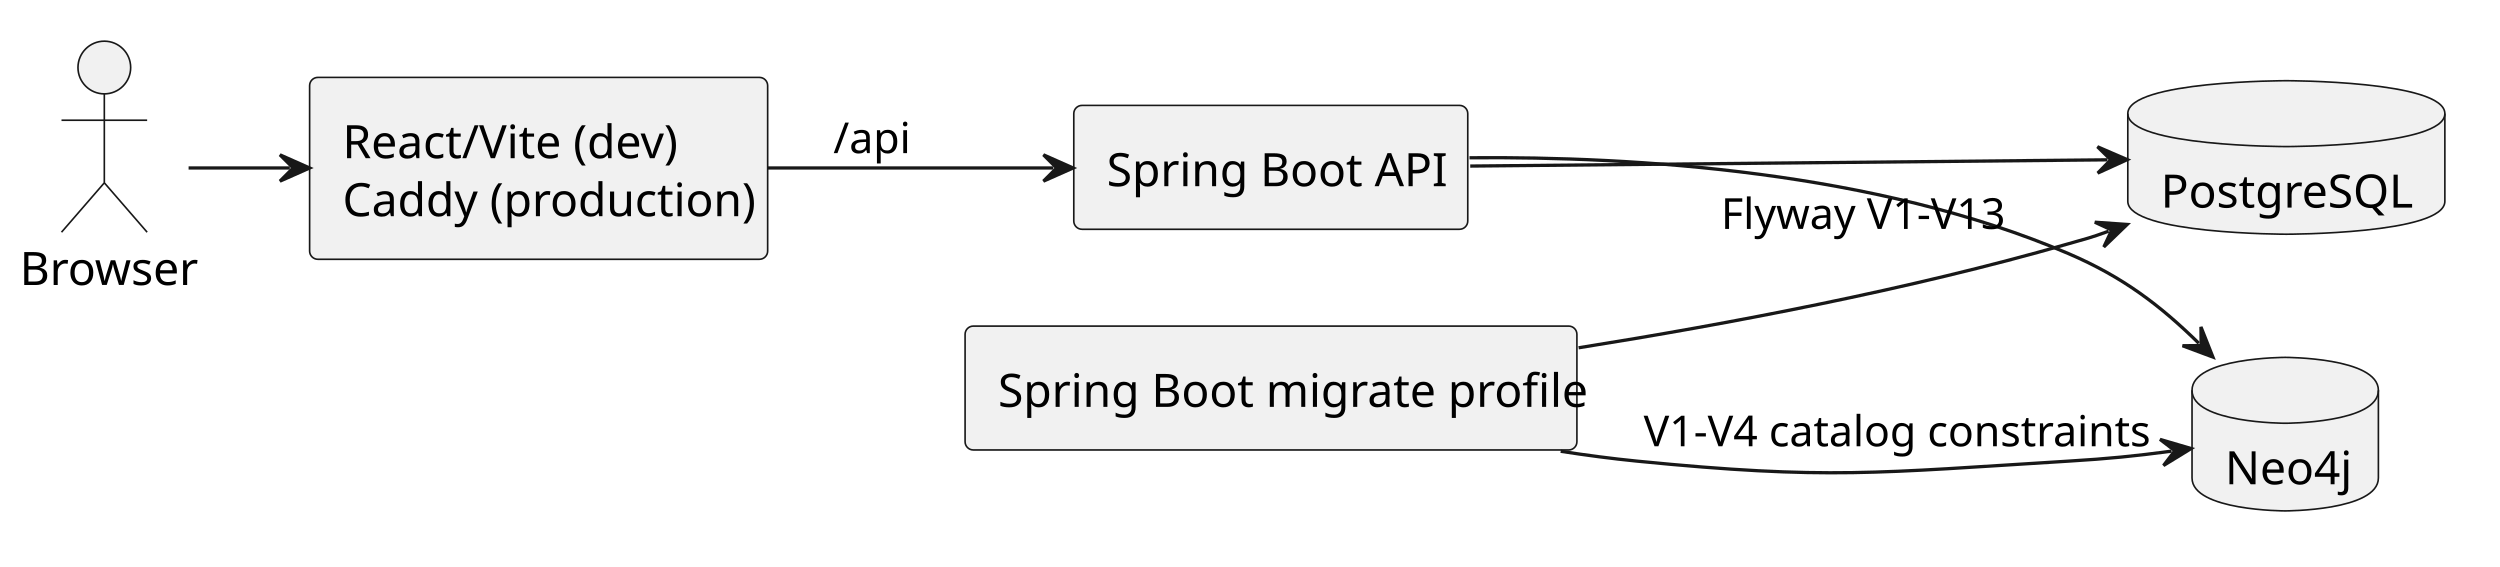
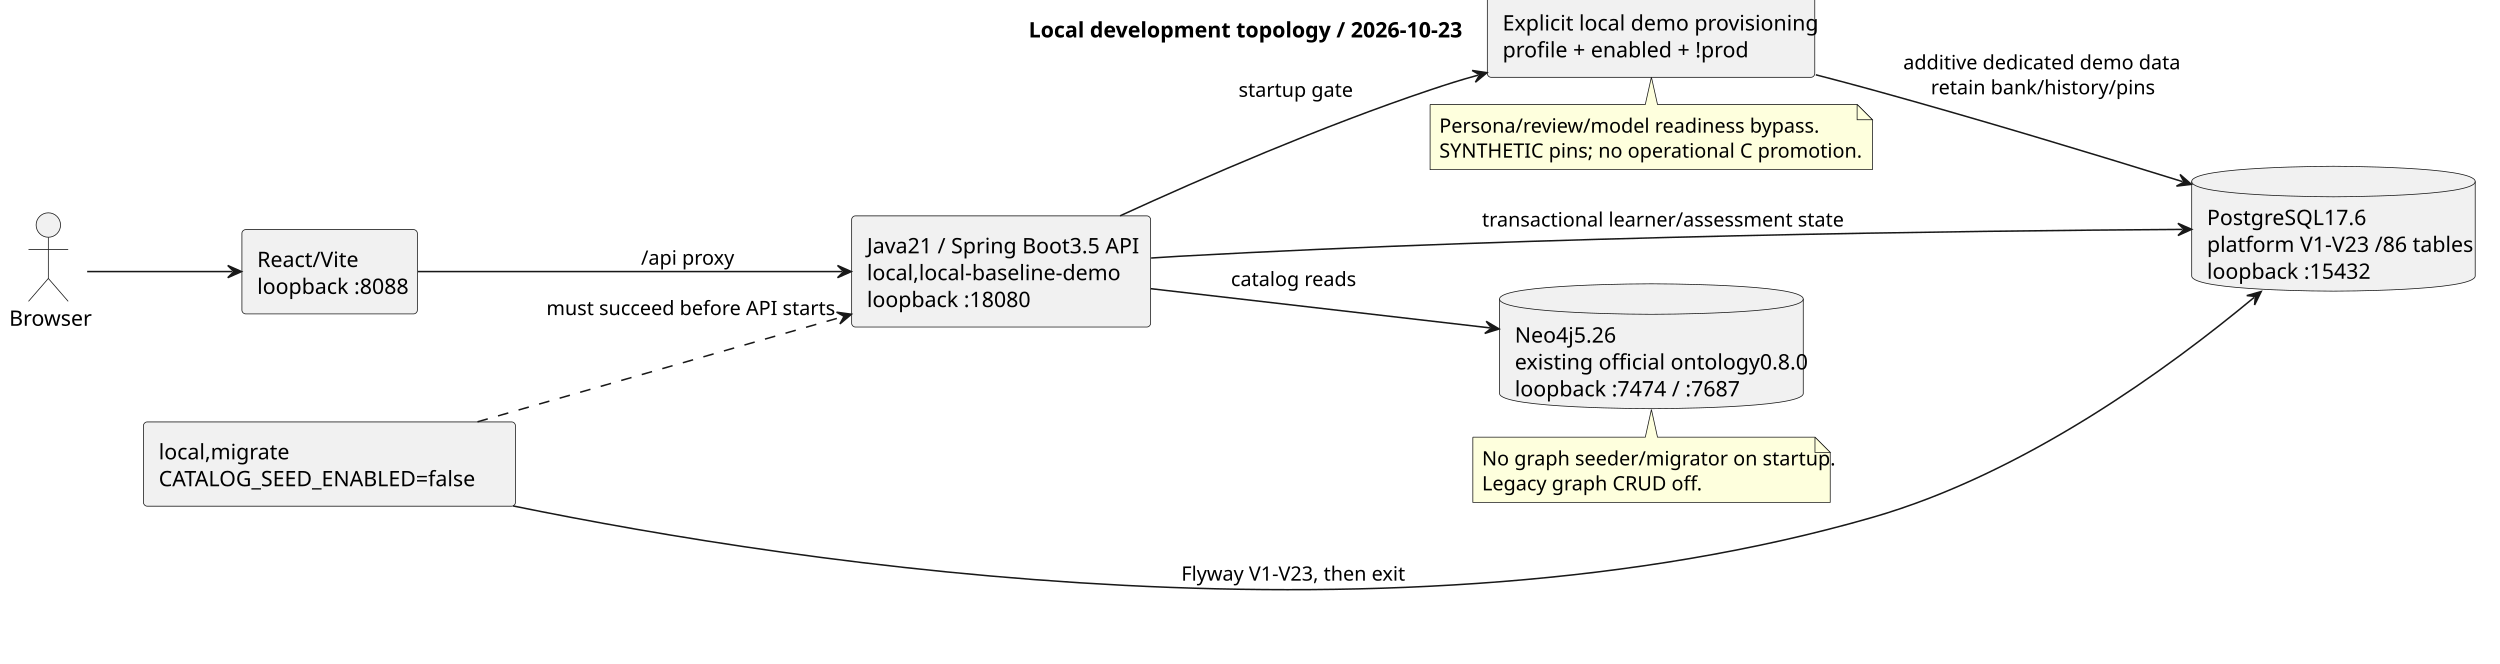
- <svg xmlns="http://www.w3.org/2000/svg" contentStyleType="text/css" data-diagram-type="DESCRIPTION" height="172px" preserveAspectRatio="none" style="width:759px;height:172px;background:#FFFFFF;" version="1.1" viewBox="0 0 759 172" width="759px" zoomAndPan="magnify">
+ <svg xmlns="http://www.w3.org/2000/svg" contentStyleType="text/css" data-diagram-type="DESCRIPTION" height="435px" preserveAspectRatio="none" style="width:1638px;height:435px;background:#FFFFFF;" version="1.1" viewBox="0 0 1638 435" width="1638px" zoomAndPan="magnify">
  <defs />
  <g>
+     <g class="title" data-source-line="5">
+       <text fill="#000000" font-family="sans-serif" font-size="14" font-weight="bold" lengthAdjust="spacing" textLength="273.075" x="673.962" y="24.533">Local development topology / 2026-10-23</text>
+     </g>
    <g class="entity" data-entity="Browser" data-source-line="6" data-uid="ent0002" id="entity_Browser">
-       <ellipse cx="31.672" cy="20.5" fill="#F1F1F1" rx="8" ry="8" style="stroke:#181818;stroke-width:0.5;" />
-       <path d="M31.672,28.5 L31.672,55.5 M18.672,36.5 L44.672,36.5 M31.672,55.5 L18.672,70.5 M31.672,55.5 L44.672,70.5" fill="none" style="stroke:#181818;stroke-width:0.5;" />
-       <text fill="#000000" font-family="sans-serif" font-size="14" lengthAdjust="spacing" textLength="51.345" x="6" y="86.533">Browser</text>
+       <ellipse cx="31.672" cy="147.441" fill="#F1F1F1" rx="8" ry="8" style="stroke:#181818;stroke-width:0.5;" />
+       <path d="M31.672,155.441 L31.672,182.441 M18.672,163.441 L44.672,163.441 M31.672,182.441 L18.672,197.441 M31.672,182.441 L44.672,197.441" fill="none" style="stroke:#181818;stroke-width:0.5;" />
+       <text fill="#000000" font-family="sans-serif" font-size="14" lengthAdjust="spacing" textLength="51.345" x="6" y="213.474">Browser</text>
    </g>
    <g class="entity" data-entity="Web" data-source-line="7" data-uid="ent0003" id="entity_Web">
-       <rect fill="#F1F1F1" height="55.219" rx="2.5" ry="2.5" style="stroke:#181818;stroke-width:0.5;" width="139.061" x="94" y="23.5" />
-       <text fill="#000000" font-family="sans-serif" font-size="14" lengthAdjust="spacing" textLength="100.372" x="104" y="48.033">React/Vite (dev)</text>
-       <text fill="#000000" font-family="sans-serif" font-size="14" lengthAdjust="spacing" textLength="119.061" x="104" y="65.643">Caddy (production)</text>
+       <rect fill="#F1F1F1" height="55.219" rx="2.5" ry="2.5" style="stroke:#181818;stroke-width:0.5;" width="114.965" x="158.5" y="150.441" />
+       <text fill="#000000" font-family="sans-serif" font-size="14" lengthAdjust="spacing" textLength="64.586" x="168.5" y="174.974">React/Vite</text>
+       <text fill="#000000" font-family="sans-serif" font-size="14" lengthAdjust="spacing" textLength="94.965" x="168.5" y="192.584">loopback :8088</text>
    </g>
    <g class="entity" data-entity="API" data-source-line="8" data-uid="ent0004" id="entity_API">
-       <rect fill="#F1F1F1" height="37.609" rx="2.5" ry="2.5" style="stroke:#181818;stroke-width:0.5;" width="119.613" x="326" y="32" />
-       <text fill="#000000" font-family="sans-serif" font-size="14" lengthAdjust="spacing" textLength="99.613" x="336" y="56.533">Spring Boot API</text>
+       <rect fill="#F1F1F1" height="72.828" rx="2.5" ry="2.5" style="stroke:#181818;stroke-width:0.5;" width="195.889" x="558" y="141.441" />
+       <text fill="#000000" font-family="sans-serif" font-size="14" lengthAdjust="spacing" textLength="175.889" x="568" y="165.974">Java21 / Spring Boot3.5 API</text>
+       <text fill="#000000" font-family="sans-serif" font-size="14" lengthAdjust="spacing" textLength="157.972" x="568" y="183.584">local,local-baseline-demo</text>
+       <text fill="#000000" font-family="sans-serif" font-size="14" lengthAdjust="spacing" textLength="102.751" x="568" y="201.193">loopback :18080</text>
    </g>
    <g class="entity" data-entity="Migrate" data-source-line="9" data-uid="ent0005" id="entity_Migrate">
-       <rect fill="#F1F1F1" height="37.609" rx="2.5" ry="2.5" style="stroke:#181818;stroke-width:0.5;" width="185.751" x="293" y="99" />
-       <text fill="#000000" font-family="sans-serif" font-size="14" lengthAdjust="spacing" textLength="165.751" x="303" y="123.533">Spring Boot migrate profile</text>
+       <rect fill="#F1F1F1" height="55.219" rx="2.5" ry="2.5" style="stroke:#181818;stroke-width:0.5;" width="243.706" x="94" y="276.441" />
+       <text fill="#000000" font-family="sans-serif" font-size="14" lengthAdjust="spacing" textLength="79.365" x="104" y="300.974">local,migrate</text>
+       <text fill="#000000" font-family="sans-serif" font-size="14" lengthAdjust="spacing" textLength="223.706" x="104" y="318.584">CATALOG_SEED_ENABLED=false</text>
    </g>
-     <g class="entity" data-entity="PG" data-source-line="10" data-uid="ent0006" id="entity_PG">
-       <path d="M646,34.5 C646,24.5 694.131,24.5 694.131,24.5 C694.131,24.5 742.262,24.5 742.262,34.5 L742.262,61.109 C742.262,71.109 694.131,71.109 694.131,71.109 C694.131,71.109 646,71.109 646,61.109 L646,34.5" fill="#F1F1F1" style="stroke:#181818;stroke-width:0.5;" />
-       <path d="M646,34.5 C646,44.5 694.131,44.5 694.131,44.5 C694.131,44.5 742.262,44.5 742.262,34.5" fill="none" style="stroke:#181818;stroke-width:0.5;" />
-       <text fill="#000000" font-family="sans-serif" font-size="14" lengthAdjust="spacing" textLength="76.262" x="656" y="63.033">PostgreSQL</text>
+     <g class="entity" data-entity="Demo" data-source-line="10" data-uid="ent0006" id="entity_Demo">
+       <rect fill="#F1F1F1" height="55.219" rx="2.5" ry="2.5" style="stroke:#181818;stroke-width:0.5;" width="214.537" x="974.5" y="-4.559" />
+       <text fill="#000000" font-family="sans-serif" font-size="14" lengthAdjust="spacing" textLength="194.537" x="984.5" y="19.974">Explicit local demo provisioning</text>
+       <text fill="#000000" font-family="sans-serif" font-size="14" lengthAdjust="spacing" textLength="151.778" x="984.5" y="37.584">profile + enabled + !prod</text>
    </g>
-     <g class="entity" data-entity="Graph" data-source-line="11" data-uid="ent0007" id="entity_Graph">
-       <path d="M665.5,118.5 C665.5,108.5 693.79,108.5 693.79,108.5 C693.79,108.5 722.079,108.5 722.079,118.5 L722.079,145.109 C722.079,155.109 693.79,155.109 693.79,155.109 C693.79,155.109 665.5,155.109 665.5,145.109 L665.5,118.5" fill="#F1F1F1" style="stroke:#181818;stroke-width:0.5;" />
-       <path d="M665.5,118.5 C665.5,128.5 693.79,128.5 693.79,128.5 C693.79,128.5 722.079,128.5 722.079,118.5" fill="none" style="stroke:#181818;stroke-width:0.5;" />
-       <text fill="#000000" font-family="sans-serif" font-size="14" lengthAdjust="spacing" textLength="36.579" x="675.5" y="147.033">Neo4j</text>
+     <g class="entity" data-entity="PG" data-source-line="11" data-uid="ent0007" id="entity_PG">
+       <path d="M1436,118.941 C1436,108.941 1528.879,108.941 1528.879,108.941 C1528.879,108.941 1621.758,108.941 1621.758,118.941 L1621.758,180.769 C1621.758,190.769 1528.879,190.769 1528.879,190.769 C1528.879,190.769 1436,190.769 1436,180.769 L1436,118.941" fill="#F1F1F1" style="stroke:#181818;stroke-width:0.5;" />
+       <path d="M1436,118.941 C1436,128.941 1528.879,128.941 1528.879,128.941 C1528.879,128.941 1621.758,128.941 1621.758,118.941" fill="none" style="stroke:#181818;stroke-width:0.5;" />
+       <text fill="#000000" font-family="sans-serif" font-size="14" lengthAdjust="spacing" textLength="103.51" x="1446" y="147.474">PostgreSQL17.6</text>
+       <text fill="#000000" font-family="sans-serif" font-size="14" lengthAdjust="spacing" textLength="165.758" x="1446" y="165.084">platform V1-V23 /86 tables</text>
+       <text fill="#000000" font-family="sans-serif" font-size="14" lengthAdjust="spacing" textLength="102.751" x="1446" y="182.693">loopback :15432</text>
    </g>
-     <g class="link" data-entity-1="Browser" data-entity-2="Web" data-uid="lnk8" id="link_Browser_Web">
-       <polygon fill="#181818" points="93.99,51,84.99,47,88.99,51,84.99,55,93.99,51" style="stroke:#181818;stroke-width:1;" />
-       <path d="M57.258,51 C67.866,51 74.832,51 87.99,51" fill="none" style="stroke:#181818;stroke-width:1;" />
+     <g class="entity" data-entity="Graph" data-source-line="12" data-uid="ent0008" id="entity_Graph">
+       <path d="M982.5,195.941 C982.5,185.941 1081.999,185.941 1081.999,185.941 C1081.999,185.941 1181.499,185.941 1181.499,195.941 L1181.499,257.769 C1181.499,267.769 1081.999,267.769 1081.999,267.769 C1081.999,267.769 982.5,267.769 982.5,257.769 L982.5,195.941" fill="#F1F1F1" style="stroke:#181818;stroke-width:0.5;" />
+       <path d="M982.5,195.941 C982.5,205.941 1081.999,205.941 1081.999,205.941 C1081.999,205.941 1181.499,205.941 1181.499,195.941" fill="none" style="stroke:#181818;stroke-width:0.5;" />
+       <text fill="#000000" font-family="sans-serif" font-size="14" lengthAdjust="spacing" textLength="63.827" x="992.5" y="224.474">Neo4j5.26</text>
+       <text fill="#000000" font-family="sans-serif" font-size="14" lengthAdjust="spacing" textLength="178.999" x="992.5" y="242.084">existing official ontology0.8.0</text>
+       <text fill="#000000" font-family="sans-serif" font-size="14" lengthAdjust="spacing" textLength="141.668" x="992.5" y="259.693">loopback :7474 / :7687</text>
    </g>
-     <g class="link" data-entity-1="Web" data-entity-2="API" data-uid="lnk9" id="link_Web_API">
-       <polygon fill="#181818" points="325.79,51,316.79,47,320.79,51,316.79,55,325.79,51" style="stroke:#181818;stroke-width:1;" />
-       <path d="M233.059,51 C262.768,51 291.214,51 319.79,51" fill="none" style="stroke:#181818;stroke-width:1;" />
-       <text fill="#000000" font-family="sans-serif" font-size="13" lengthAdjust="spacing" textLength="20.96" x="253" y="46.495">/api</text>
+     <g class="entity" data-entity="GMN17" data-source-line="22" data-uid="ent0018" id="entity_GMN17">
+       <path d="M965,286.441 L965,329.144 A0,0 0 0 0 965,329.144 L1199.167,329.144 A0,0 0 0 0 1199.167,329.144 L1199.167,296.441 L1189.167,286.441 L1086,286.441 L1082,268.301 L1078,286.441 L965,286.441 A0,0 0 0 0 965,286.441" fill="#FEFFDD" style="stroke:#181818;stroke-width:0.5;" />
+       <path d="M1189.167,286.441 L1189.167,296.441 L1199.167,296.441 L1189.167,286.441" fill="#FEFFDD" style="stroke:#181818;stroke-width:0.5;" />
+       <text fill="#000000" font-family="sans-serif" font-size="13" lengthAdjust="spacing" textLength="213.167" x="971" y="304.936">No graph seeder/migrator on startup.</text>
+       <text fill="#000000" font-family="sans-serif" font-size="13" lengthAdjust="spacing" textLength="141.623" x="971" y="321.288">Legacy graph CRUD off.</text>
    </g>
-     <g class="link" data-entity-1="API" data-entity-2="PG" data-uid="lnk10" id="link_API_PG">
-       <polygon fill="#181818" points="645.827,48.462,636.789,44.551,640.828,48.511,636.867,52.55,645.827,48.462" style="stroke:#181818;stroke-width:1;" />
-       <path d="M446.363,50.418 C504.586,49.847 586.206,49.047 639.828,48.521" fill="none" style="stroke:#181818;stroke-width:1;" />
+     <g class="entity" data-entity="GMN20" data-source-line="26" data-uid="ent0021" id="entity_GMN20">
+       <path d="M937,68.441 L937,111.144 A0,0 0 0 0 937,111.144 L1226.785,111.144 A0,0 0 0 0 1226.785,111.144 L1226.785,78.441 L1216.785,68.441 L1086,68.441 L1082,50.532 L1078,68.441 L937,68.441 A0,0 0 0 0 937,68.441" fill="#FEFFDD" style="stroke:#181818;stroke-width:0.5;" />
+       <path d="M1216.785,68.441 L1216.785,78.441 L1226.785,78.441 L1216.785,68.441" fill="#FEFFDD" style="stroke:#181818;stroke-width:0.5;" />
+       <text fill="#000000" font-family="sans-serif" font-size="13" lengthAdjust="spacing" textLength="237.009" x="943" y="86.936">Persona/review/model readiness bypass.</text>
+       <text fill="#000000" font-family="sans-serif" font-size="13" lengthAdjust="spacing" textLength="268.785" x="943" y="103.288">SYNTHETIC pins; no operational C promotion.</text>
    </g>
-     <g class="link" data-entity-1="API" data-entity-2="Graph" data-uid="lnk11" id="link_API_Graph">
-       <polygon fill="#181818" points="671.842,108.407,668.209,99.252,668.269,104.909,662.612,104.969,671.842,108.407" style="stroke:#181818;stroke-width:1;" />
-       <path d="M446.144,47.899 C496.482,47.437 569.688,52.011 628,77 C644.577,84.104 655.828,92.731 667.554,104.21" fill="none" style="stroke:#181818;stroke-width:1;" />
+     <g class="link" data-entity-1="Browser" data-entity-2="Web" data-uid="lnk9" id="link_Browser_Web">
+       <polygon fill="#181818" points="158.219,177.941,149.219,173.941,153.219,177.941,149.219,181.941,158.219,177.941" style="stroke:#181818;stroke-width:1;" />
+       <path d="M57.113,177.941 C82.896,177.941 118.285,177.941 152.219,177.941" fill="none" style="stroke:#181818;stroke-width:1;" />
    </g>
-     <g class="link" data-entity-1="Migrate" data-entity-2="PG" data-uid="lnk12" id="link_Migrate_PG">
-       <polygon fill="#181818" points="645.814,68.143,635.989,67.457,641.114,69.851,638.721,74.976,645.814,68.143" style="stroke:#181818;stroke-width:1;" />
-       <path d="M479.264,105.587 C524.57,98.374 579.672,87.925 628,74 C633.839,72.317 634.238,72.349 640.174,70.192" fill="none" style="stroke:#181818;stroke-width:1;" />
-       <text fill="#000000" font-family="sans-serif" font-size="13" lengthAdjust="spacing" textLength="80.19" x="522.5" y="69.495">Flyway V1-V13</text>
+     <g class="link" data-entity-1="Web" data-entity-2="API" data-uid="lnk10" id="link_Web_API">
+       <polygon fill="#181818" points="557.745,177.941,548.745,173.941,552.745,177.941,548.745,181.941,557.745,177.941" style="stroke:#181818;stroke-width:1;" />
+       <path d="M273.812,177.941 C345.683,177.941 464.574,177.941 551.745,177.941" fill="none" style="stroke:#181818;stroke-width:1;" />
+       <text fill="#000000" font-family="sans-serif" font-size="13" lengthAdjust="spacing" textLength="56.361" x="420" y="173.436">/api proxy</text>
    </g>
-     <g class="link" data-entity-1="Migrate" data-entity-2="Graph" data-uid="lnk13" id="link_Migrate_Graph">
-       <polygon fill="#181818" points="665.234,136.176,655.785,133.4,660.278,136.837,656.841,141.33,665.234,136.176" style="stroke:#181818;stroke-width:1;" />
-       <path d="M473.826,137.011 C481.633,138.221 489.442,139.252 497,140 C554.939,145.737 569.887,143.563 628,140 C640.256,139.249 647.793,138.5 659.287,136.969" fill="none" style="stroke:#181818;stroke-width:1;" />
-       <text fill="#000000" font-family="sans-serif" font-size="13" lengthAdjust="spacing" textLength="127.905" x="499" y="135.495">V1-V4 catalog constraints</text>
+     <g class="link" data-entity-1="Migrate" data-entity-2="PG" data-uid="lnk11" id="link_Migrate_PG">
+       <polygon fill="#181818" points="1481.562,191.005,1472.083,193.678,1477.716,194.199,1477.194,199.832,1481.562,191.005" style="stroke:#181818;stroke-width:1;" />
+       <path d="M336.163,331.487 C528.105,370.714 915.717,428.568 1227,338.941 C1326.913,310.173 1421.087,241.228 1476.946,194.838" fill="none" style="stroke:#181818;stroke-width:1;" />
+       <text fill="#000000" font-family="sans-serif" font-size="13" lengthAdjust="spacing" textLength="143.787" x="774" y="380.436">Flyway V1-V23, then exit</text>
+     </g>
+     <g class="link" data-entity-1="Migrate" data-entity-2="API" data-uid="lnk12" id="link_Migrate_API">
+       <polygon fill="#181818" points="557.85,205.888,548.095,204.532,553.045,207.271,550.307,212.221,557.85,205.888" style="stroke:#181818;stroke-width:1;" />
+       <path d="M312.85,276.368 C385.485,255.473 479.132,228.533 552.084,207.547" fill="none" style="stroke:#181818;stroke-width:1;stroke-dasharray:7,7;" />
+       <text fill="#000000" font-family="sans-serif" font-size="13" lengthAdjust="spacing" textLength="180.635" x="358" y="206.436">must succeed before API starts</text>
+     </g>
+     <g class="link" data-entity-1="API" data-entity-2="PG" data-uid="lnk13" id="link_API_PG">
+       <polygon fill="#181818" points="1435.99,150.267,1426.965,146.326,1430.991,150.3,1427.017,154.326,1435.99,150.267" style="stroke:#181818;stroke-width:1;" />
+       <path d="M754.219,169.054 C760.233,168.639 766.197,168.262 772,167.941 C1011.233,154.705 1287.581,151.232 1429.991,150.306" fill="none" style="stroke:#181818;stroke-width:1;" />
+       <text fill="#000000" font-family="sans-serif" font-size="13" lengthAdjust="spacing" textLength="222.555" x="971" y="148.436">transactional learner/assessment state</text>
+     </g>
+     <g class="link" data-entity-1="API" data-entity-2="Graph" data-uid="lnk14" id="link_API_Graph">
+       <polygon fill="#181818" points="982.221,215.526,973.739,210.519,977.254,214.952,972.821,218.466,982.221,215.526" style="stroke:#181818;stroke-width:1;" />
+       <path d="M754.008,189.152 C822.333,197.048 907.546,206.896 976.26,214.837" fill="none" style="stroke:#181818;stroke-width:1;" />
+       <text fill="#000000" font-family="sans-serif" font-size="13" lengthAdjust="spacing" textLength="78.051" x="806.5" y="187.436">catalog reads</text>
+     </g>
+     <g class="link" data-entity-1="API" data-entity-2="Demo" data-uid="lnk15" id="link_API_Demo">
+       <polygon fill="#181818" points="974.291,47.618,964.548,46.172,969.473,48.956,966.689,53.88,974.291,47.618" style="stroke:#181818;stroke-width:1;" />
+       <path d="M733.886,141.396 C789.444,115.948 866.762,82.485 937,58.941 C948.972,54.928 955.856,52.738 968.51,49.224" fill="none" style="stroke:#181818;stroke-width:1;" />
+       <text fill="#000000" font-family="sans-serif" font-size="13" lengthAdjust="spacing" textLength="68.656" x="811.5" y="63.436">startup gate</text>
+     </g>
+     <g class="link" data-entity-1="Demo" data-entity-2="PG" data-uid="lnk16" id="link_Demo_PG">
+       <polygon fill="#181818" points="1435.788,120.795,1428.38,114.304,1431.013,119.311,1426.006,121.944,1435.788,120.795" style="stroke:#181818;stroke-width:1;" />
+       <path d="M1189.707,49.001 C1202.301,52.259 1214.952,55.616 1227,58.941 C1297.387,78.367 1370.658,100.553 1430.058,119.014" fill="none" style="stroke:#181818;stroke-width:1;" />
+       <text fill="#000000" font-family="sans-serif" font-size="13" lengthAdjust="spacing" textLength="169.844" x="1247" y="45.436">additive dedicated demo data</text>
+       <text fill="#000000" font-family="sans-serif" font-size="13" lengthAdjust="spacing" textLength="133.682" x="1265.081" y="61.788">retain bank/history/pins</text>
    </g>
  </g>
</svg>
